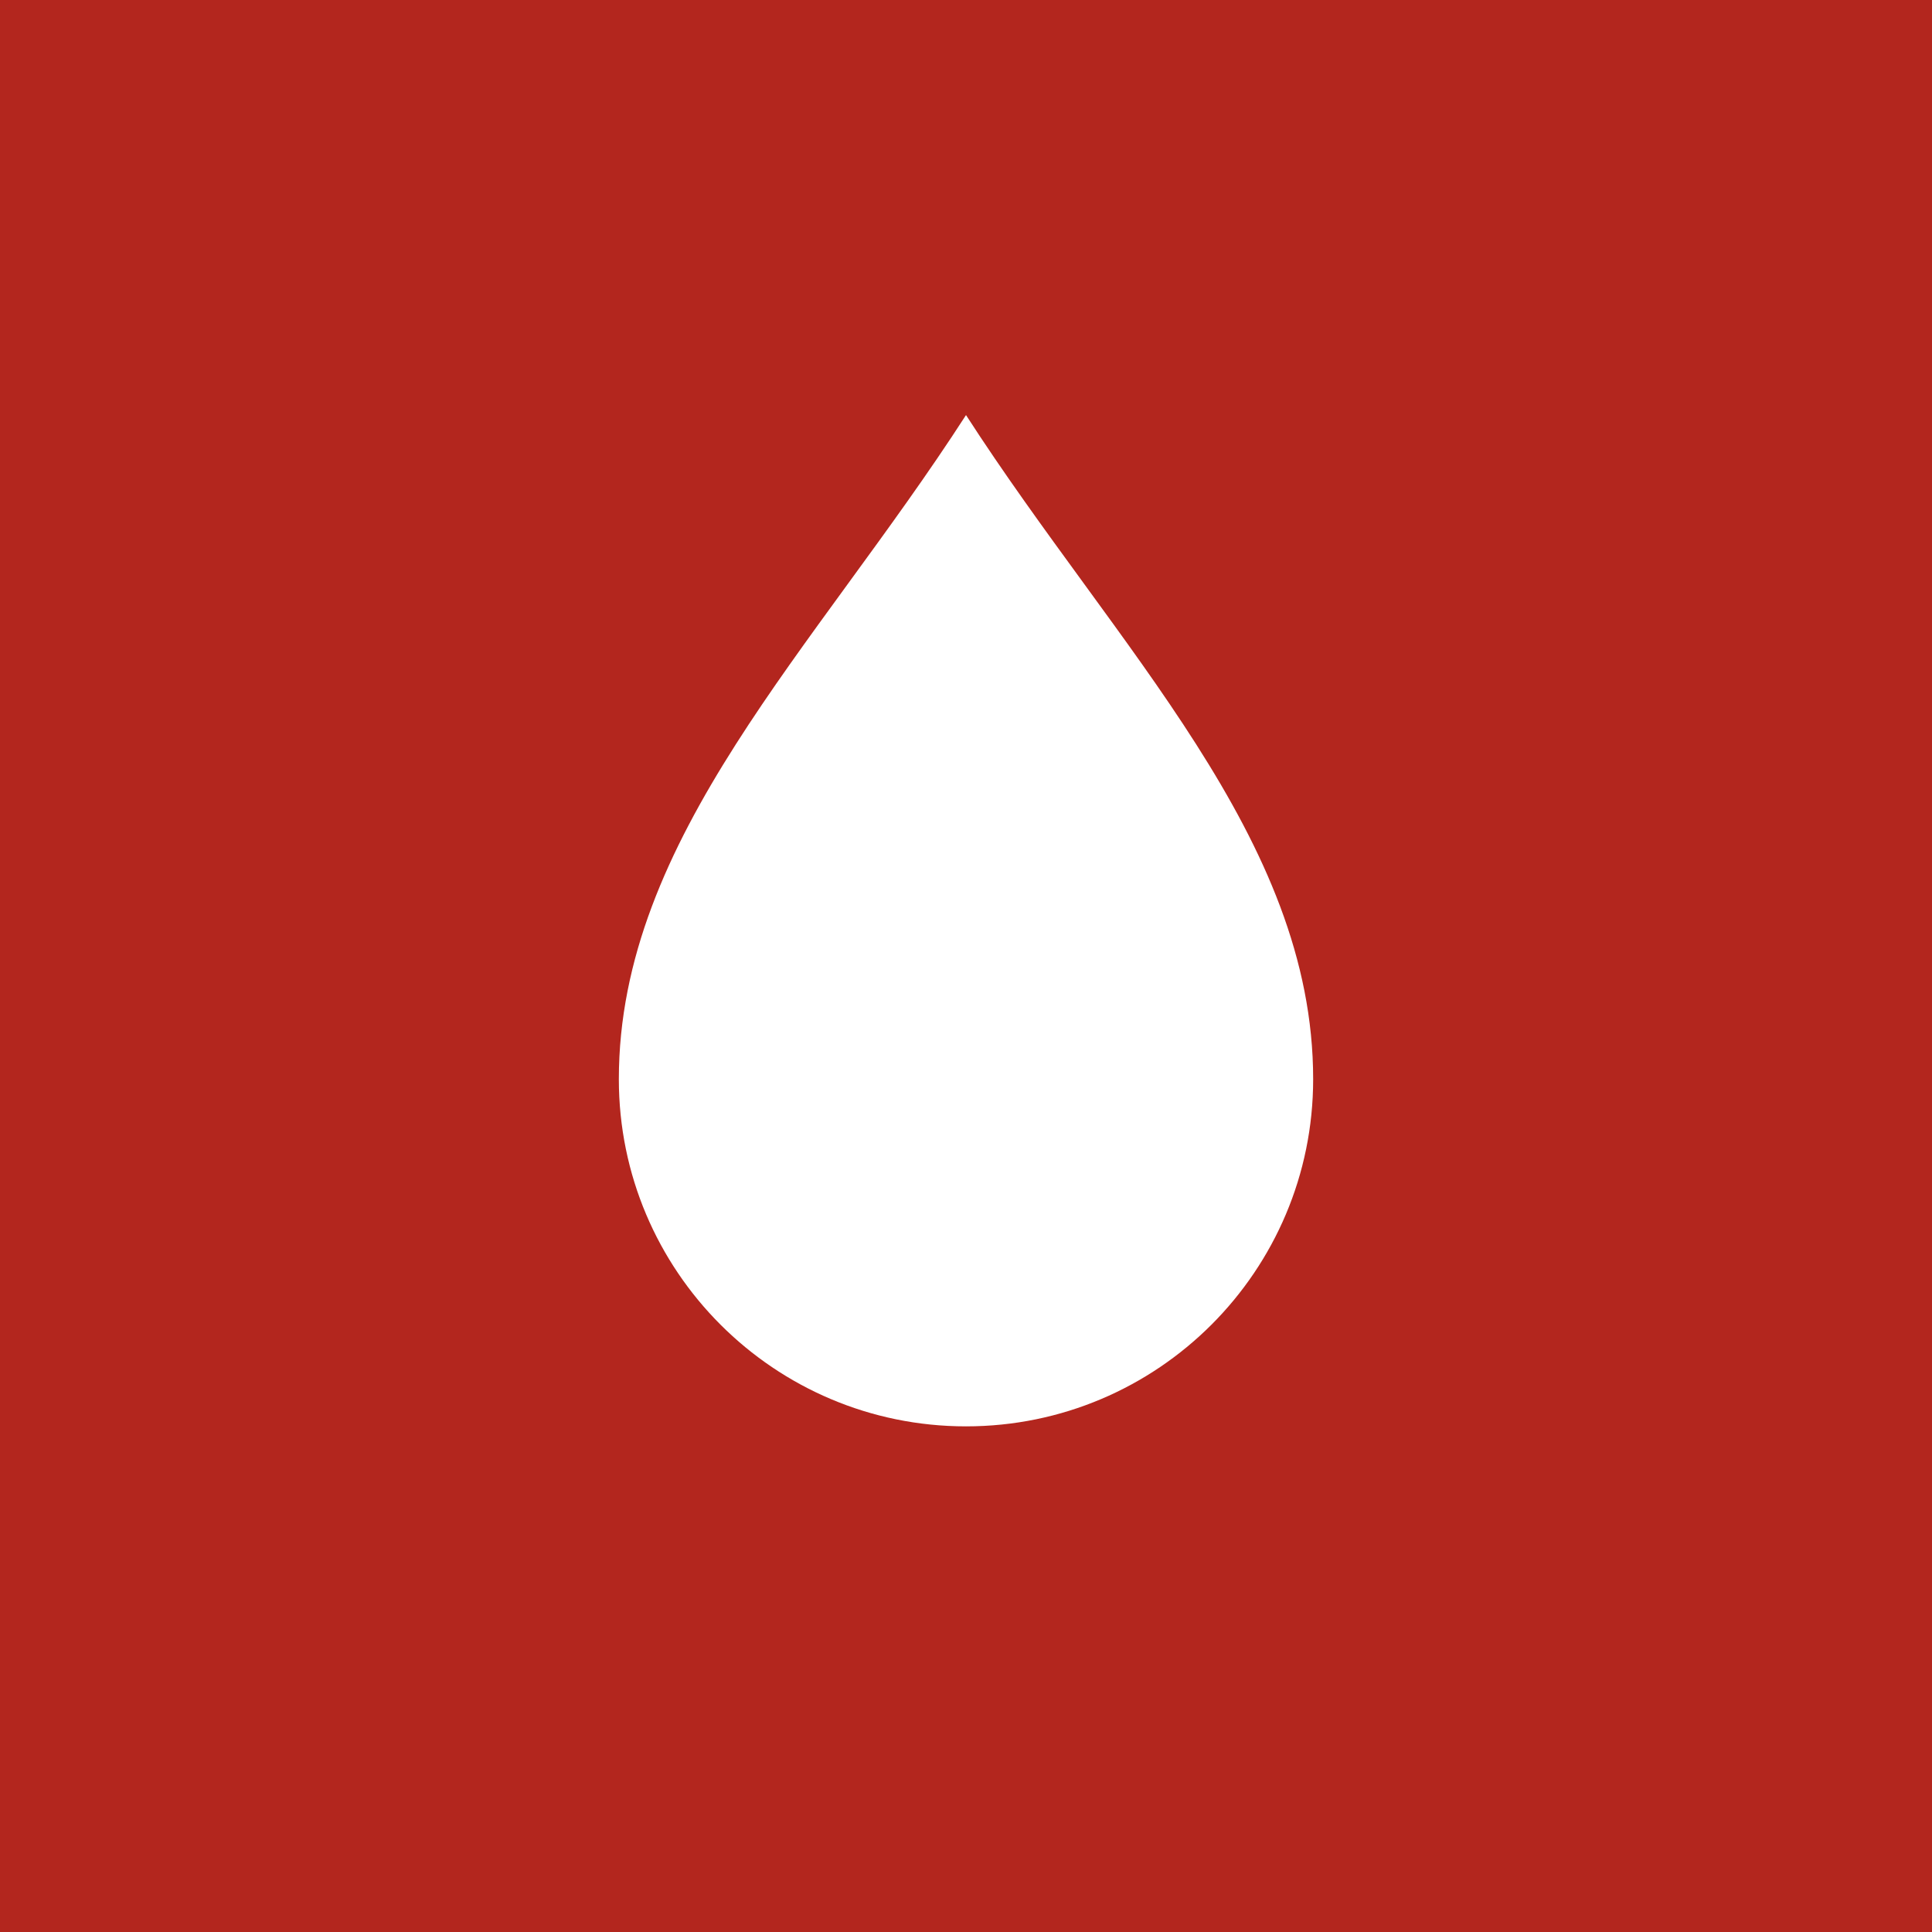
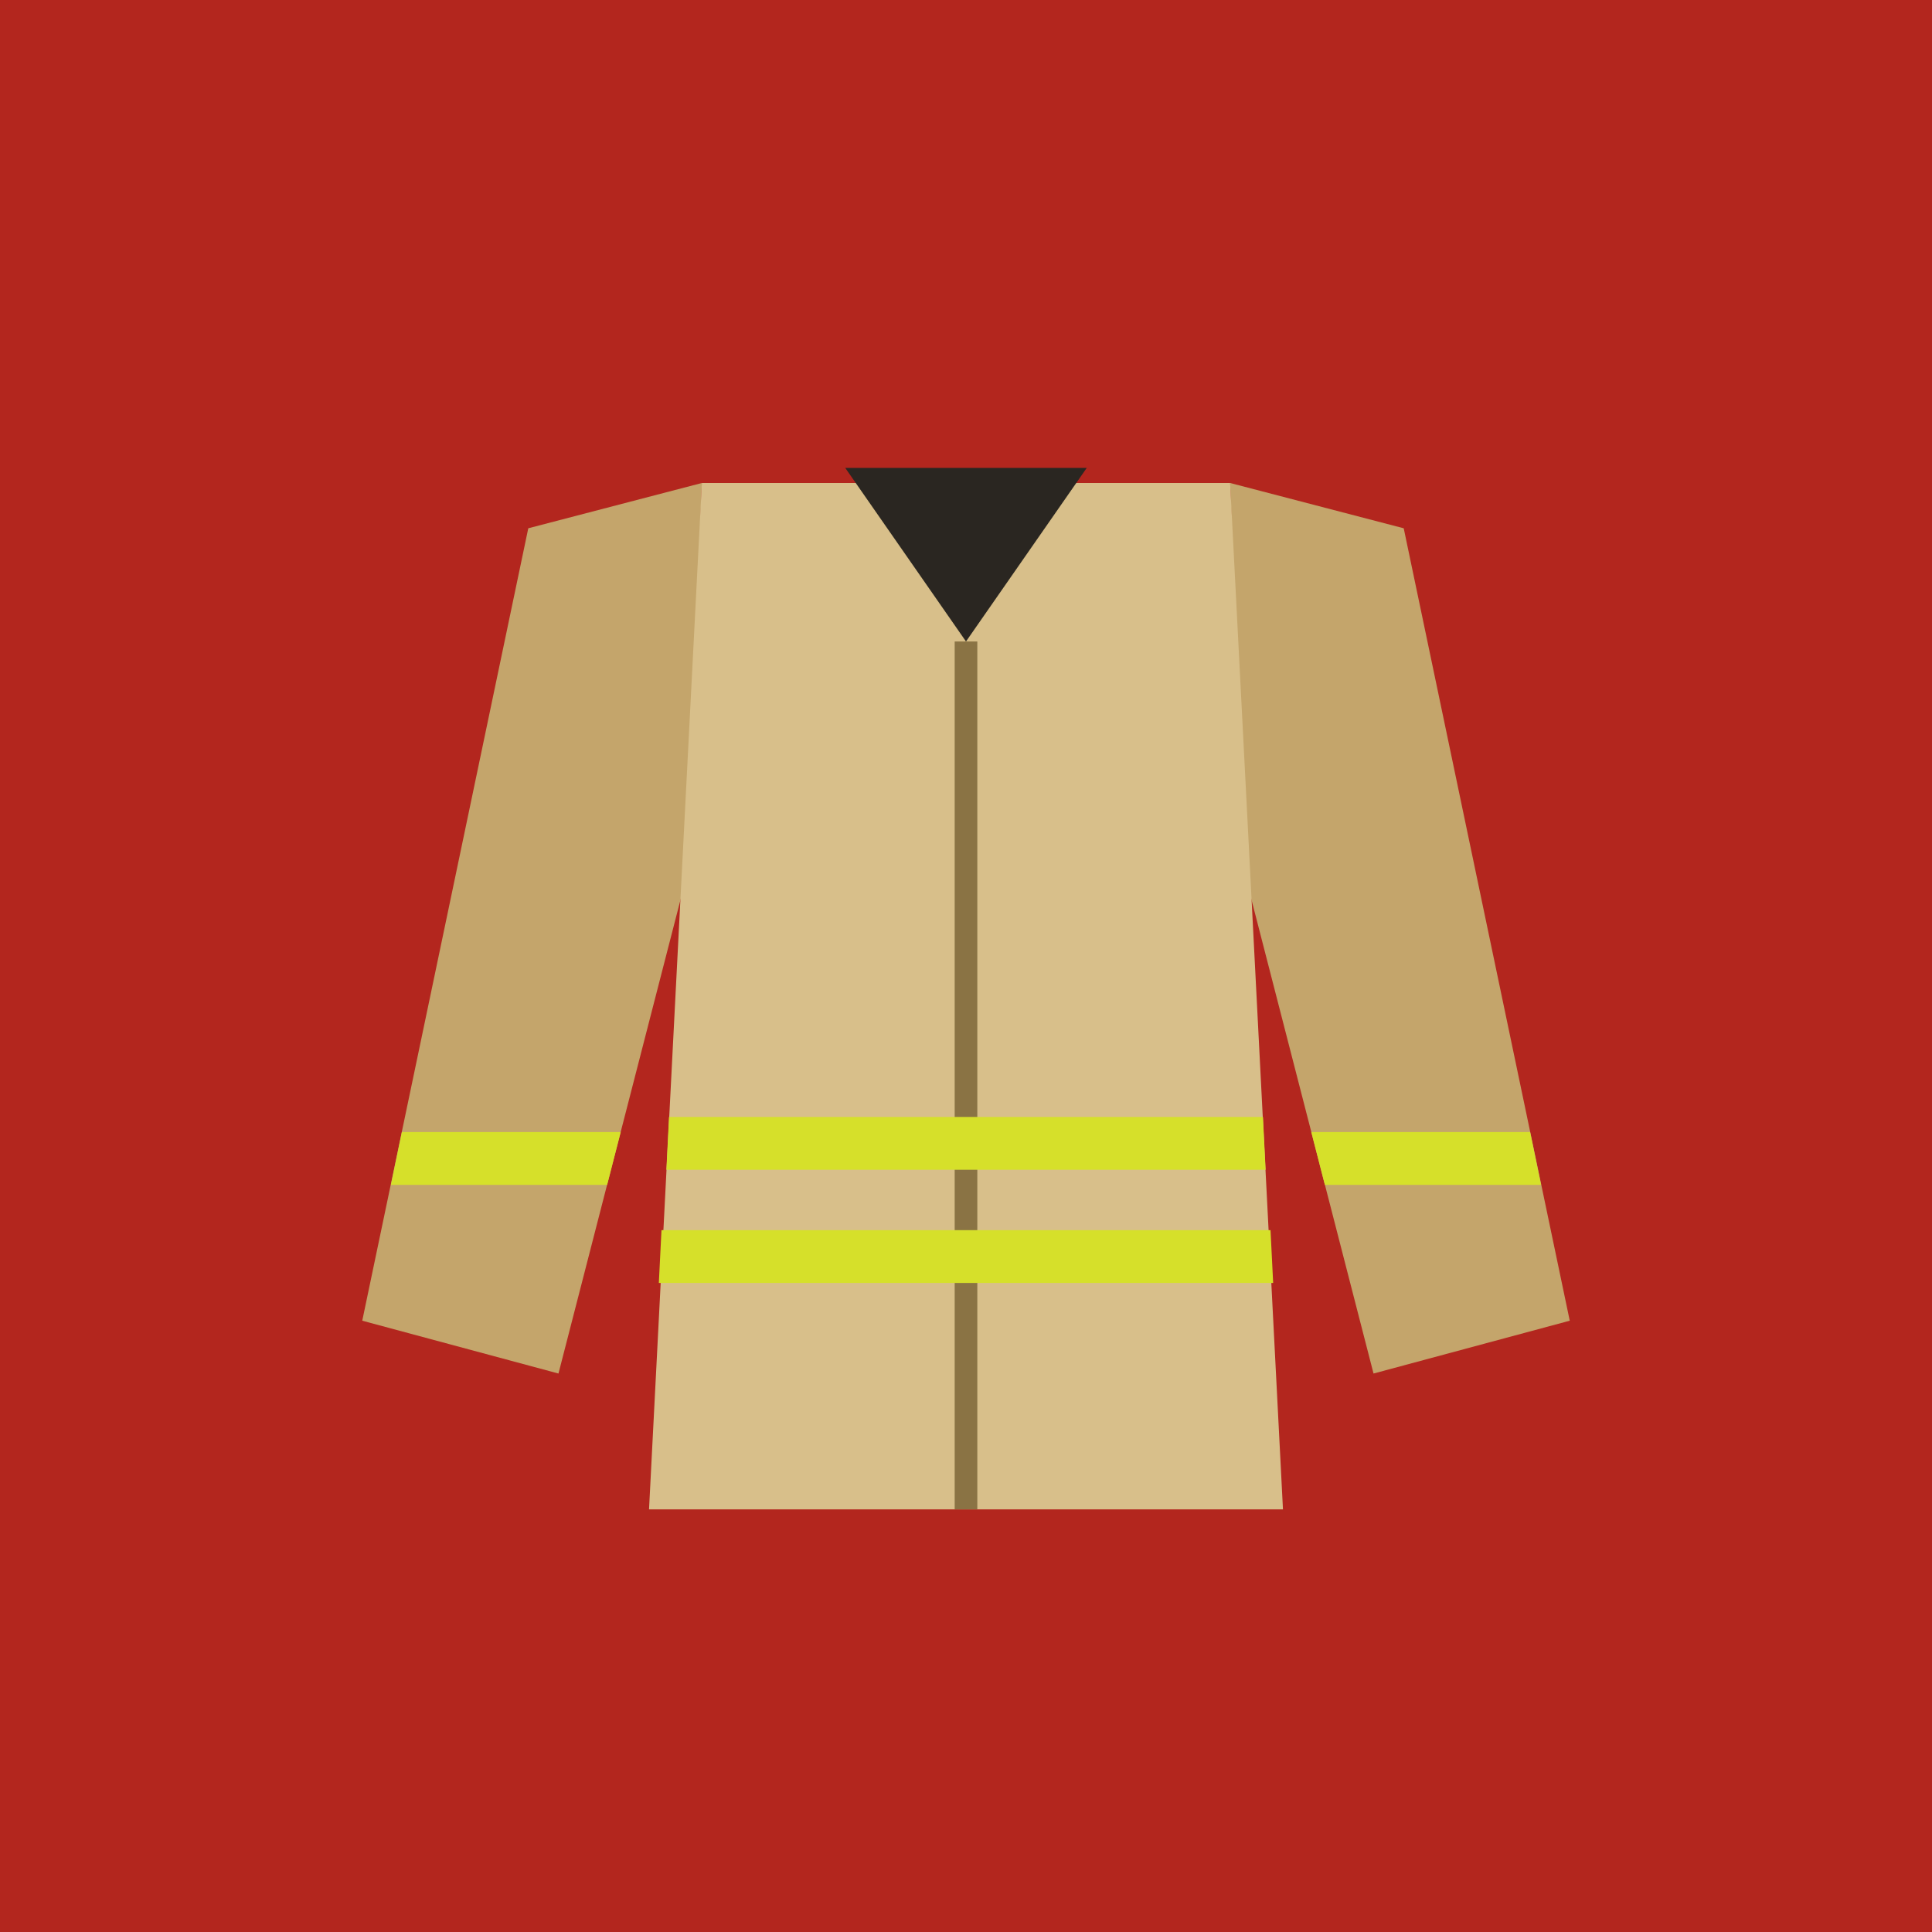
- <svg xmlns="http://www.w3.org/2000/svg" viewBox="0 0 512 512">
+ <svg xmlns="http://www.w3.org/2000/svg" viewBox="0 0 512 512" role="img">
  <rect width="512" height="512" fill="#b3261e" />
-   <path fill="#fff" d="M256 110c-40 62-92 112-92 176a92 92 0 0 0 184 0c0-64-52-114-92-176z" />
+   <polygon fill="#C4A56B" points="186,128 140,140 96,350 148,364 182,232" />
+   <polygon fill="#C4A56B" points="330,232 364,364 416,350 372,140 326,128" />
+   <polygon fill="#D8BF8A" points="186,128 326,128 340,400 172,400" />
+   <polygon fill="#2A2621" points="224,124 288,124 256,170" />
+   <polygon fill="#8A7344" points="253,170 259,170 259,400 253,400" />
+   <polygon fill="#D6E02A" points="177.3,296 334.7,296 335.4,310 176.6,310" />
+   <polygon fill="#D6E02A" points="175.3,326 336.7,326 337.4,340 174.6,340" />
+   <polygon fill="#D6E02A" points="106.5,300 164.5,300 160.9,314 103.6,314" />
+   <polygon fill="#D6E02A" points="408.4,314 351.1,314 347.5,300 405.5,300" />
</svg>
